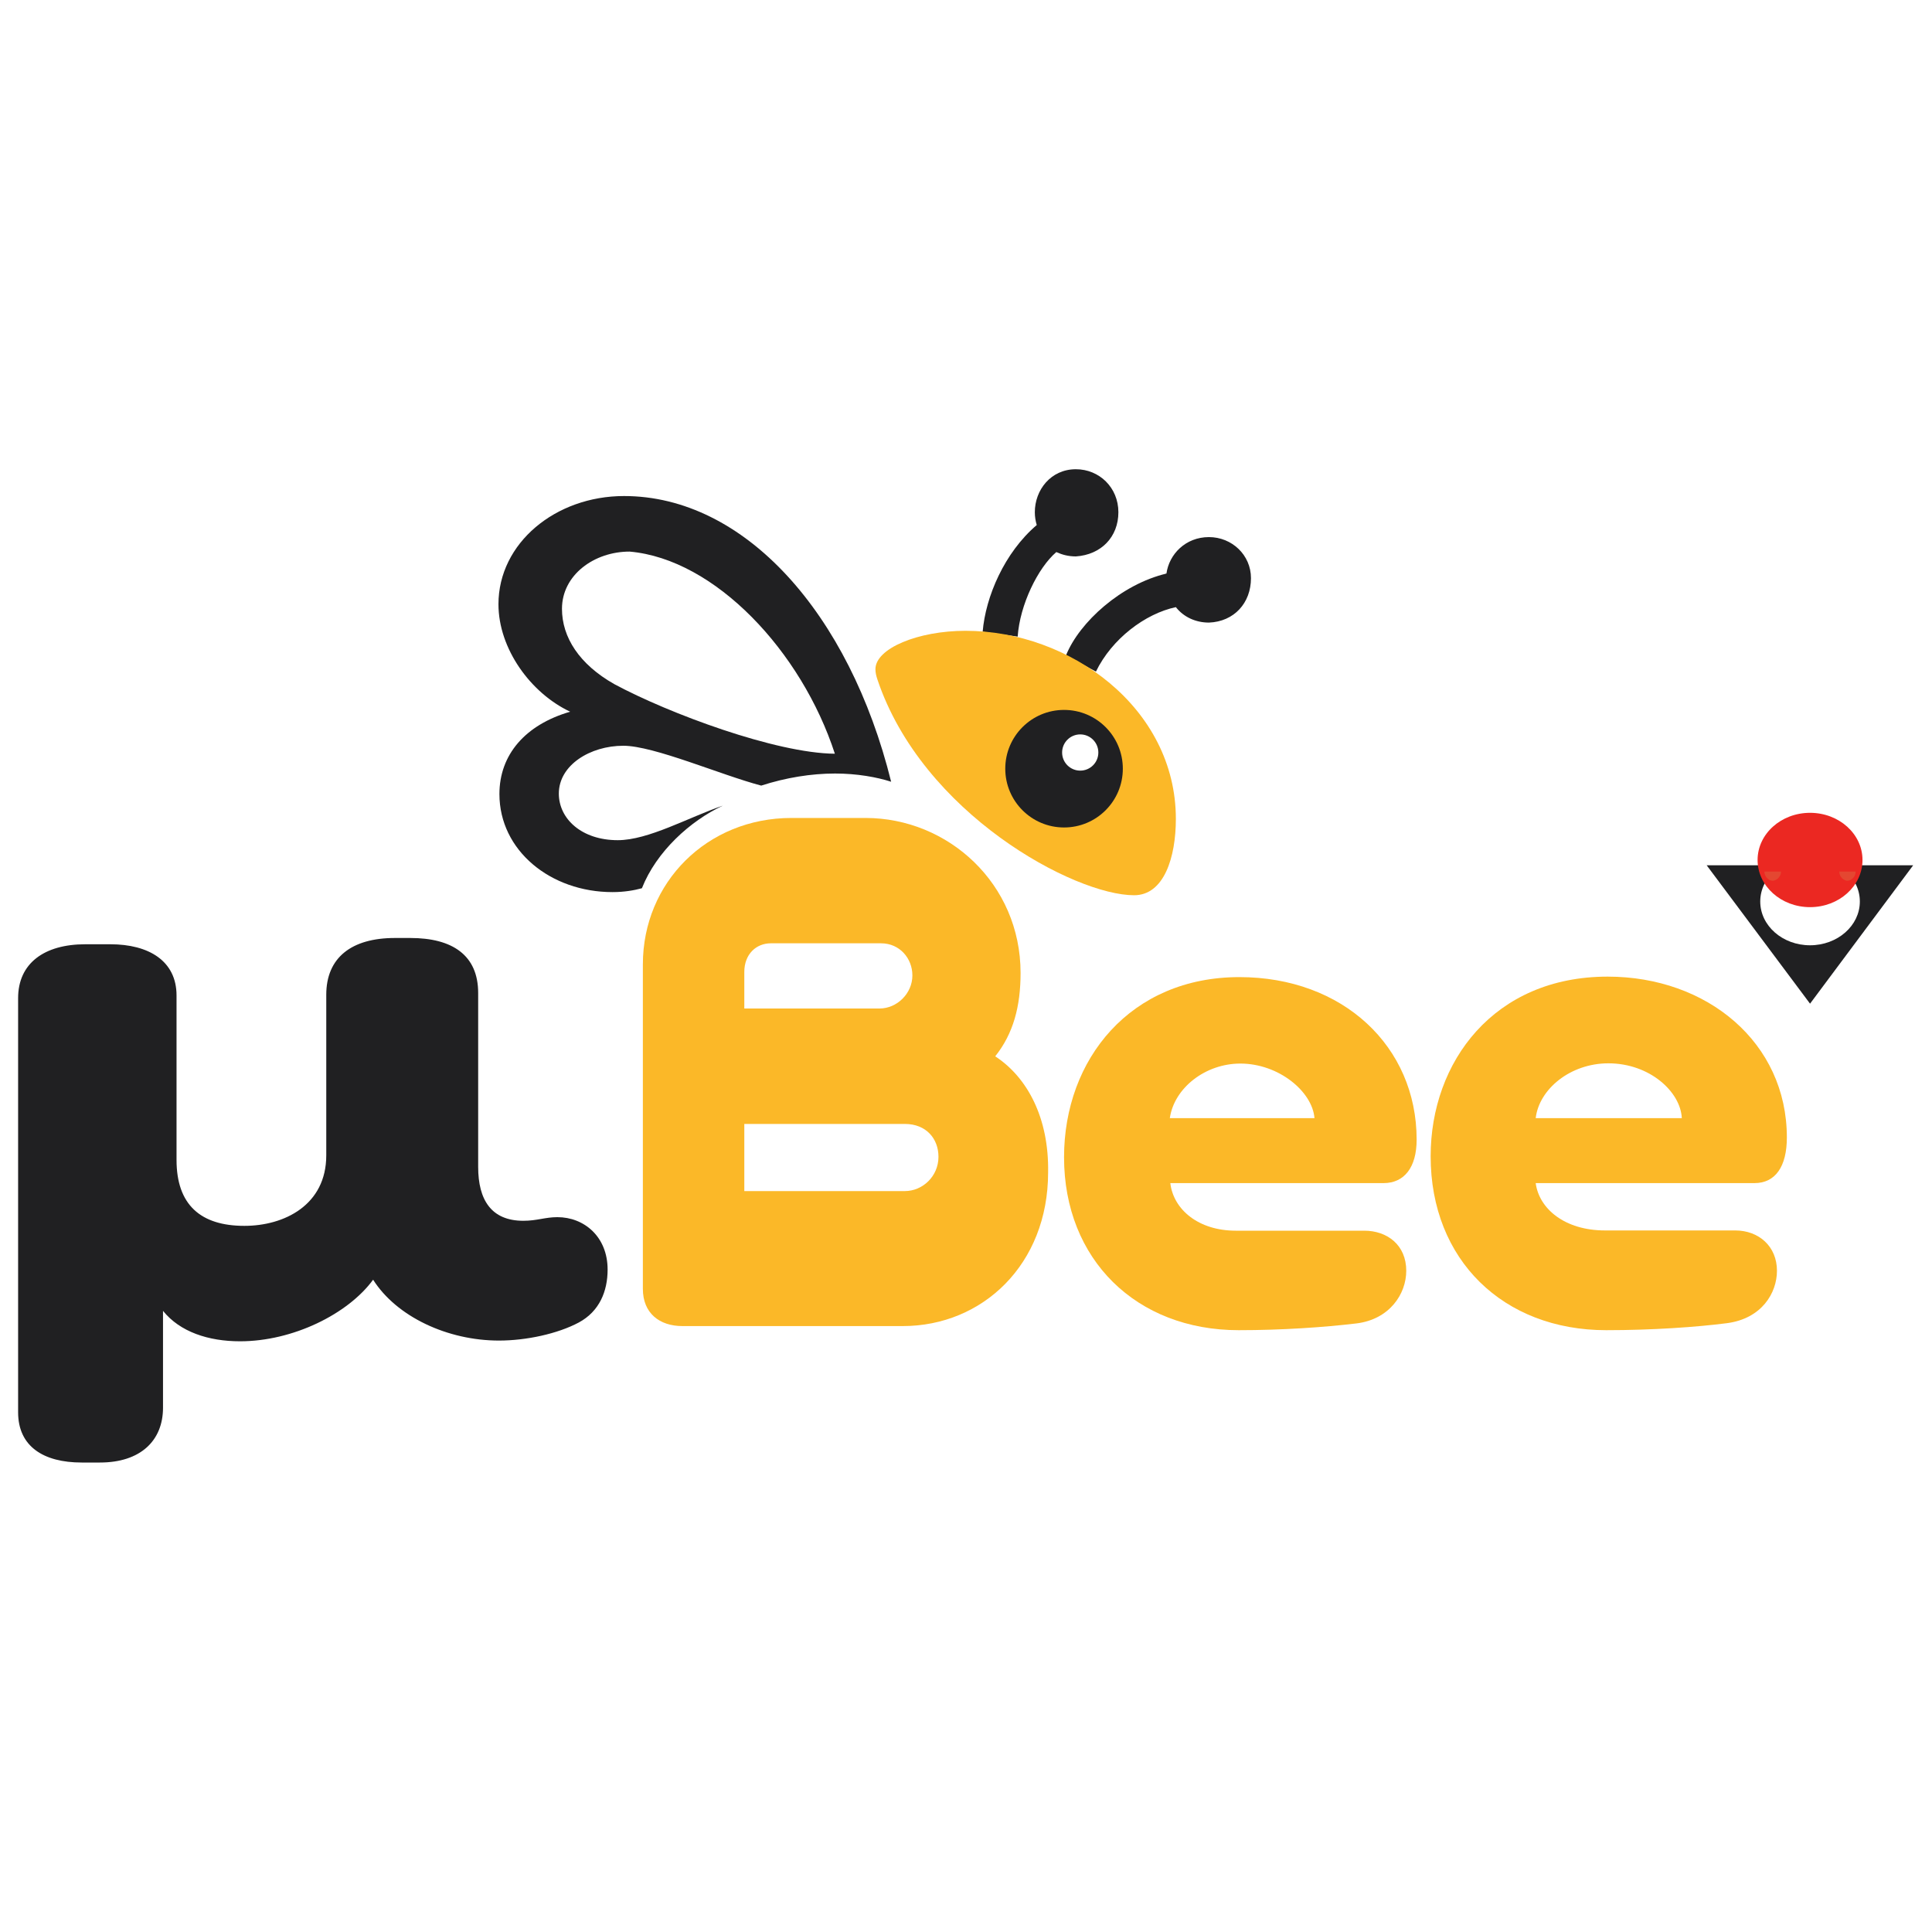
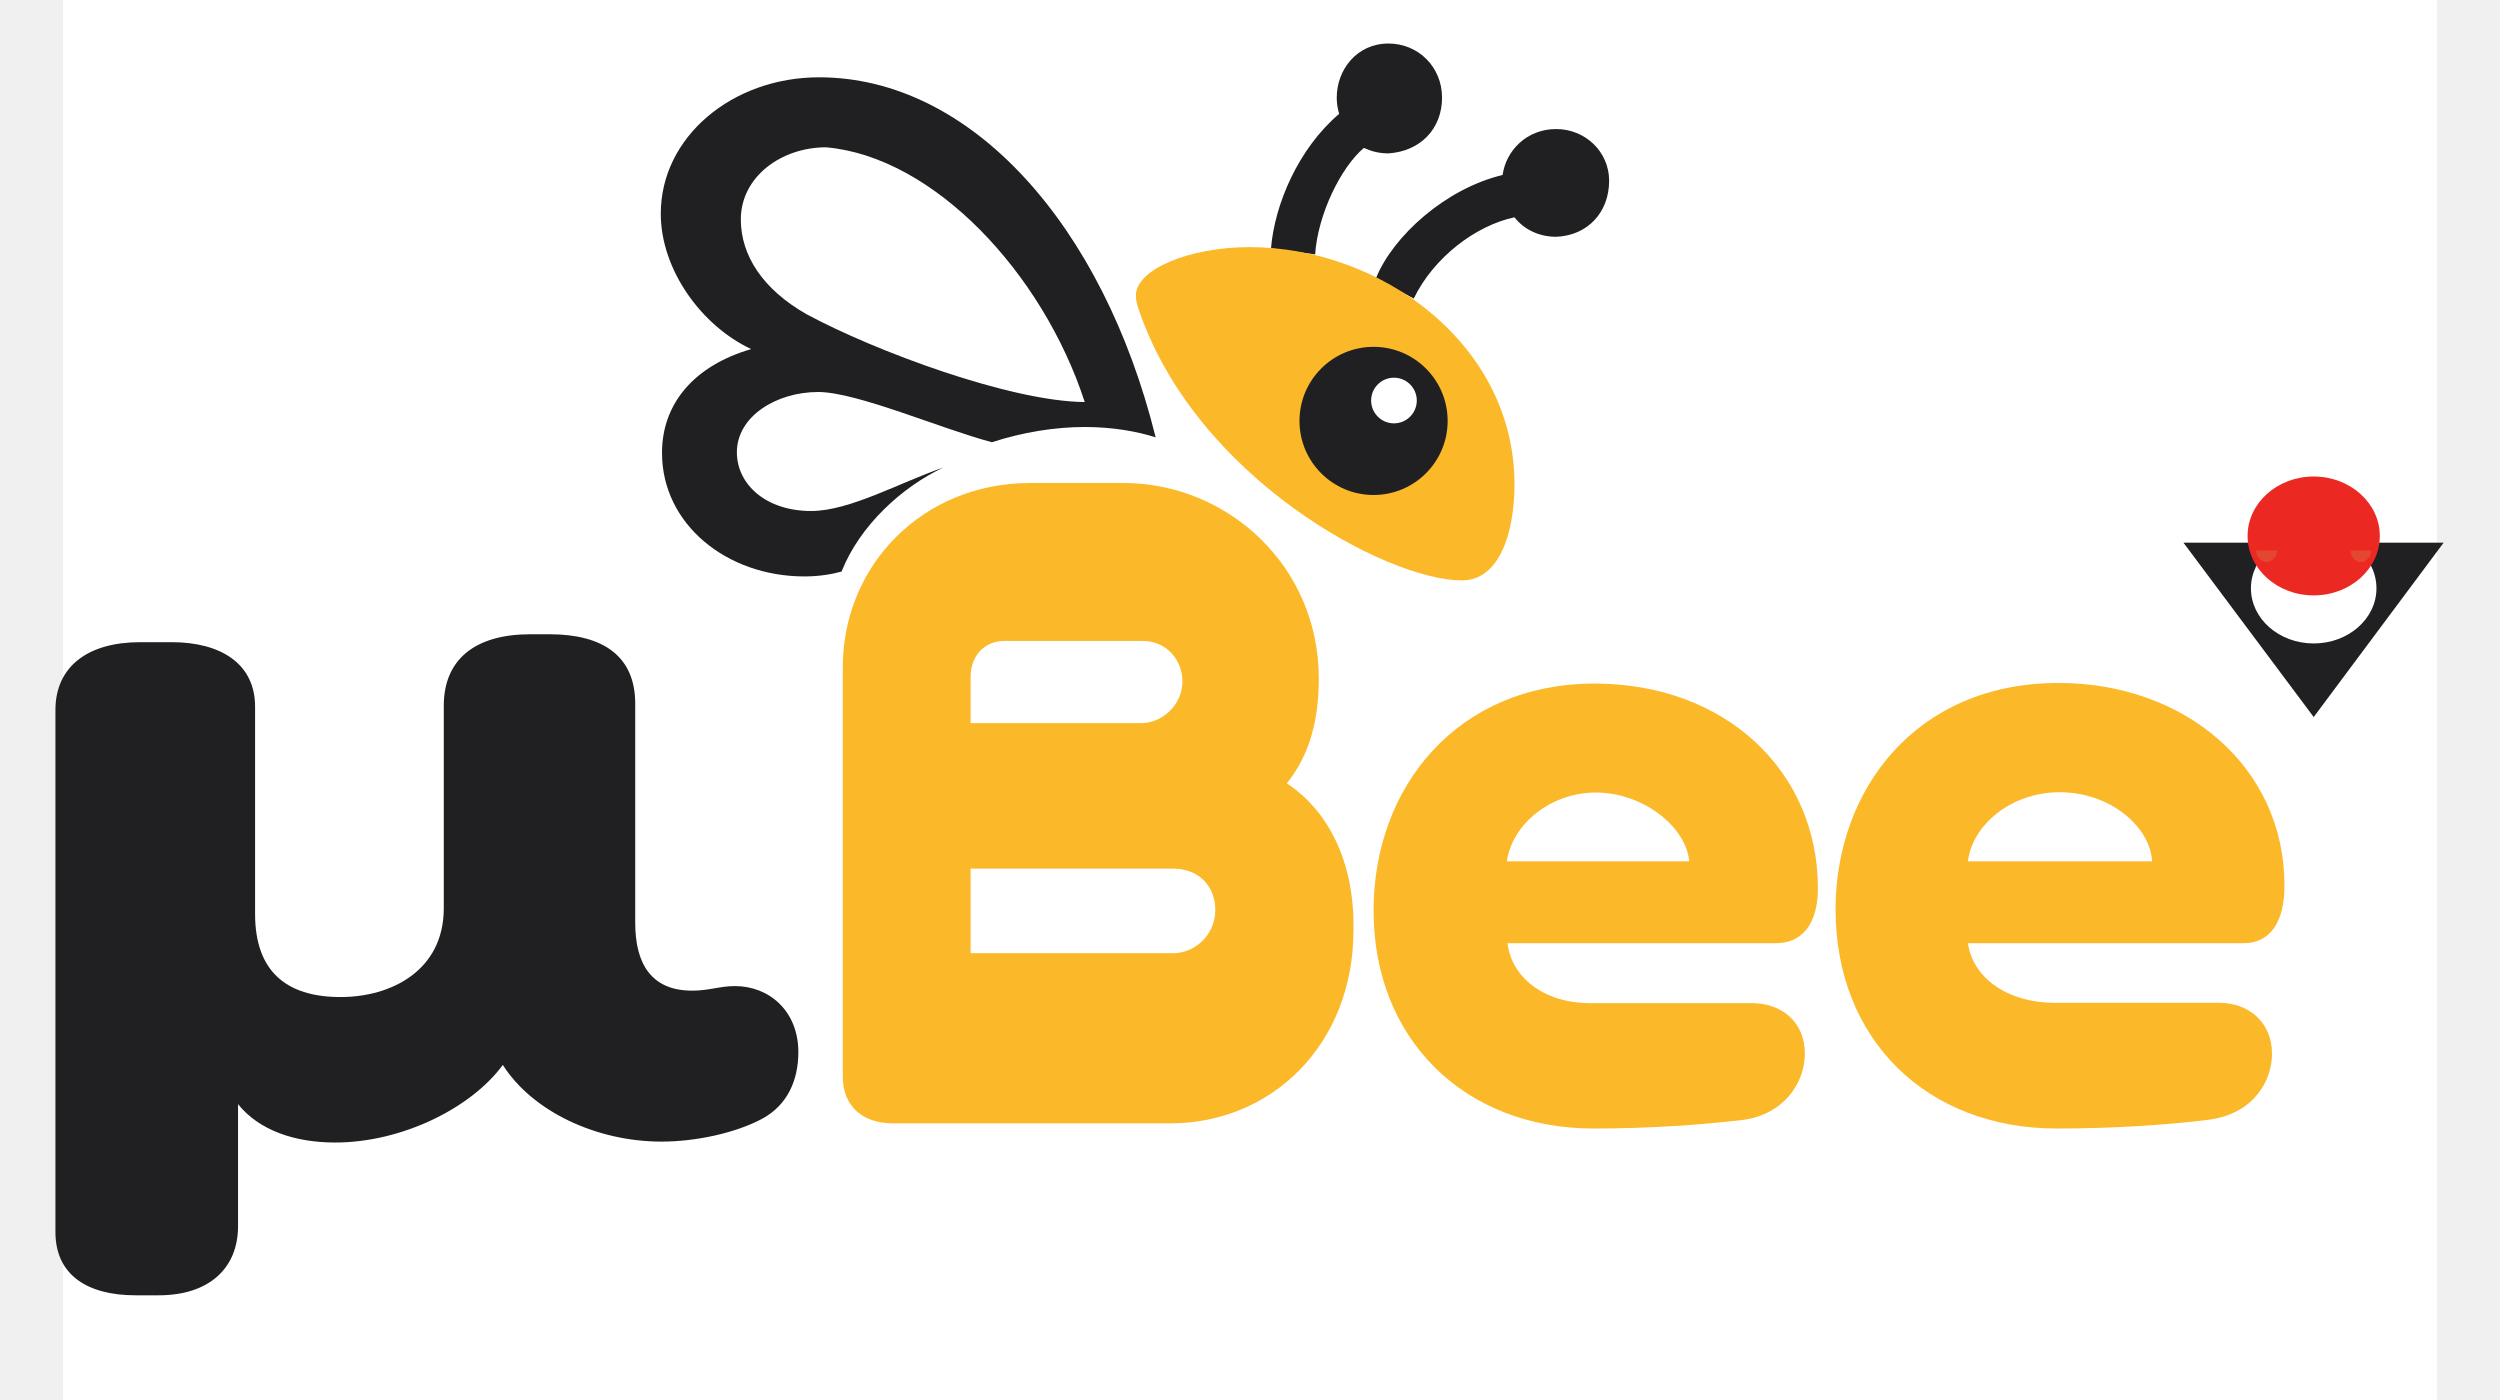
- <svg xmlns="http://www.w3.org/2000/svg" width="80" height="80" viewBox="0 0 80 80">
-   <rect width="80" height="80" fill="#ffffff" />
+ <svg xmlns="http://www.w3.org/2000/svg" width="1000" height="560" viewBox="1 18 78 46" role="img" aria-label="microBee">
+   <rect x="1" y="18" width="78" height="46" fill="#ffffff" />
  <path d="m23.08 50.4c-0.51 0-0.84 0.15-1.41 0.15-1.33 0-1.87-0.87-1.87-2.23v-7.2c0-1.57-1.07-2.28-2.81-2.28h-0.64c-1.79 0-2.84 0.81-2.84 2.35v6.65c0 2.06-1.74 2.92-3.39 2.92-1.81 0-2.81-0.87-2.81-2.73v-6.81c0-1.43-1.15-2.12-2.74-2.12h-1.04c-1.7 0-2.78 0.79-2.78 2.23v17.15c0 1.42 1.06 2.08 2.63 2.08h0.76c1.67 0 2.61-0.9 2.61-2.27v-4.01c0.7 0.87 1.88 1.26 3.19 1.26 2.19 0 4.47-1.13 5.51-2.55 0.97 1.53 3.08 2.52 5.21 2.52 1.13 0 2.43-0.28 3.31-0.75 0.85-0.46 1.19-1.29 1.19-2.19 0-1.36-0.97-2.17-2.08-2.17z" fill="#202022" />
  <path d="m41.21 43.74c0.75-0.94 1.05-2.07 1.05-3.45 0-3.7-3-6.42-6.42-6.42h-3.07c-3.49 0-6.15 2.67-6.15 6.06v13.44c0 1 0.68 1.54 1.64 1.54h9.12c3.31 0 6.02-2.56 6.02-6.36 0.04-2.26-0.86-3.94-2.19-4.81zm-10.39-3.49c0-0.74 0.49-1.19 1.1-1.19h4.56c0.78 0 1.3 0.63 1.3 1.33 0 0.75-0.64 1.37-1.36 1.37h-5.6v-1.51zm6.65 9.07h-6.65v-2.78h6.65c0.88 0 1.39 0.61 1.39 1.36 0 0.81-0.66 1.42-1.39 1.42z" fill="#FBB828" />
  <path d="m51.32 40.46c-4.5 0-7.26 3.39-7.26 7.46 0 4.23 2.99 7.16 7.23 7.16 1.8 0 3.53-0.12 4.88-0.28 1.37-0.17 2.06-1.22 2.06-2.18 0-1.06-0.78-1.66-1.74-1.66h-5.32c-1.54 0-2.58-0.87-2.71-1.97h8.83c0.85 0 1.37-0.64 1.37-1.8 0-3.86-3.05-6.73-7.34-6.73zm-2.88 5.84c0.18-1.25 1.47-2.26 2.92-2.26 1.58 0 2.98 1.15 3.07 2.26h-5.99z" fill="#FBB828" />
  <path d="m71.85 50.95h-5.39c-1.67 0-2.73-0.9-2.87-1.96h9.06c0.86 0 1.34-0.68 1.34-1.89 0-3.93-3.3-6.66-7.42-6.66-4.71 0-7.33 3.53-7.33 7.44 0 4.29 3.01 7.2 7.27 7.2 1.93 0 3.75-0.13 5-0.29 1.44-0.19 2.07-1.25 2.07-2.17 0-1.01-0.75-1.67-1.73-1.67zm-5.25-6.92c1.71 0 2.99 1.18 3.04 2.27h-6.05c0.14-1.2 1.43-2.27 3.01-2.27z" fill="#FBB828" />
  <path d="m25.84 20.54c-2.84 0-5.2 1.95-5.2 4.48 0 1.84 1.33 3.68 2.97 4.45-1.86 0.54-2.93 1.78-2.93 3.41 0 2.34 2.12 4.06 4.68 4.06 0.48 0 0.89-0.07 1.22-0.16 0.6-1.52 2-2.79 3.35-3.42-1.43 0.49-3.08 1.43-4.35 1.43-1.49 0-2.44-0.88-2.44-1.93 0-1.18 1.3-1.98 2.67-1.98 1.27 0 4.04 1.21 5.71 1.65 1.02-0.33 2.07-0.5 3.06-0.5 0.91 0 1.73 0.15 2.32 0.34-1.73-6.98-6.07-11.83-11.06-11.83zm-0.4 7.79c-1.45-0.82-2.17-1.94-2.17-3.12 0-1.4 1.33-2.37 2.8-2.37 3.54 0.31 7.12 4.13 8.5 8.37-2.45-0.02-6.88-1.67-9.13-2.88z" fill="#202022" />
  <path d="m48.3 23.75c-0.14 0.21 0.01-0.06 0 0z" fill="#202022" />
  <path d="m50.06 22.24c-0.97 0-1.65 0.71-1.76 1.51-1.86 0.44-3.6 2-4.16 3.39l1.24 0.67c0.66-1.36 2.04-2.4 3.31-2.67 0.32 0.41 0.82 0.64 1.37 0.64 1.04-0.04 1.74-0.81 1.74-1.84 0-0.96-0.79-1.7-1.74-1.7z" fill="#202022" />
  <path d="m44.55 19.43c-1.04 0-1.7 0.86-1.7 1.78 0 0.19 0.03 0.37 0.08 0.53-1.34 1.14-2.12 2.97-2.24 4.42l1.45 0.2c0.09-1.32 0.84-2.85 1.6-3.5 0.24 0.11 0.5 0.18 0.81 0.18 1.05-0.07 1.76-0.81 1.76-1.83s-0.79-1.78-1.76-1.78z" fill="#202022" />
  <path d="m39.98 26.12c-1.97 0-3.73 0.73-3.73 1.59 0 0.14 0.03 0.27 0.08 0.42 1.86 5.56 8.16 8.94 10.63 8.94 1.24 0 1.73-1.57 1.73-3.16 0-4.6-4.39-7.79-8.71-7.79z" fill="#FBB828" />
  <circle cx="44.06" cy="31.83" r="2.434" fill="#202022" />
  <circle cx="44.73" cy="31.16" r=".75" fill="#fff" />
  <path d="m70.67 35.83 4.28 5.73 4.27-5.73h-8.55z" fill="#202022" />
  <ellipse cx="74.95" cy="37.33" rx="2.062" ry="1.812" fill="#fff" />
  <ellipse cx="74.95" cy="35.61" rx="2.172" ry="1.953" fill="#EB2822" />
  <path d="m73.4 36.47c0.15 0 0.35-0.16 0.35-0.38h-0.69c0 0.22 0.19 0.38 0.34 0.38z" fill="#D59153" opacity=".3" />
  <path d="m76.5 36.47c0.15 0 0.34-0.16 0.34-0.38h-0.68c0 0.22 0.19 0.38 0.34 0.38z" fill="#D59153" opacity=".3" />
</svg>
